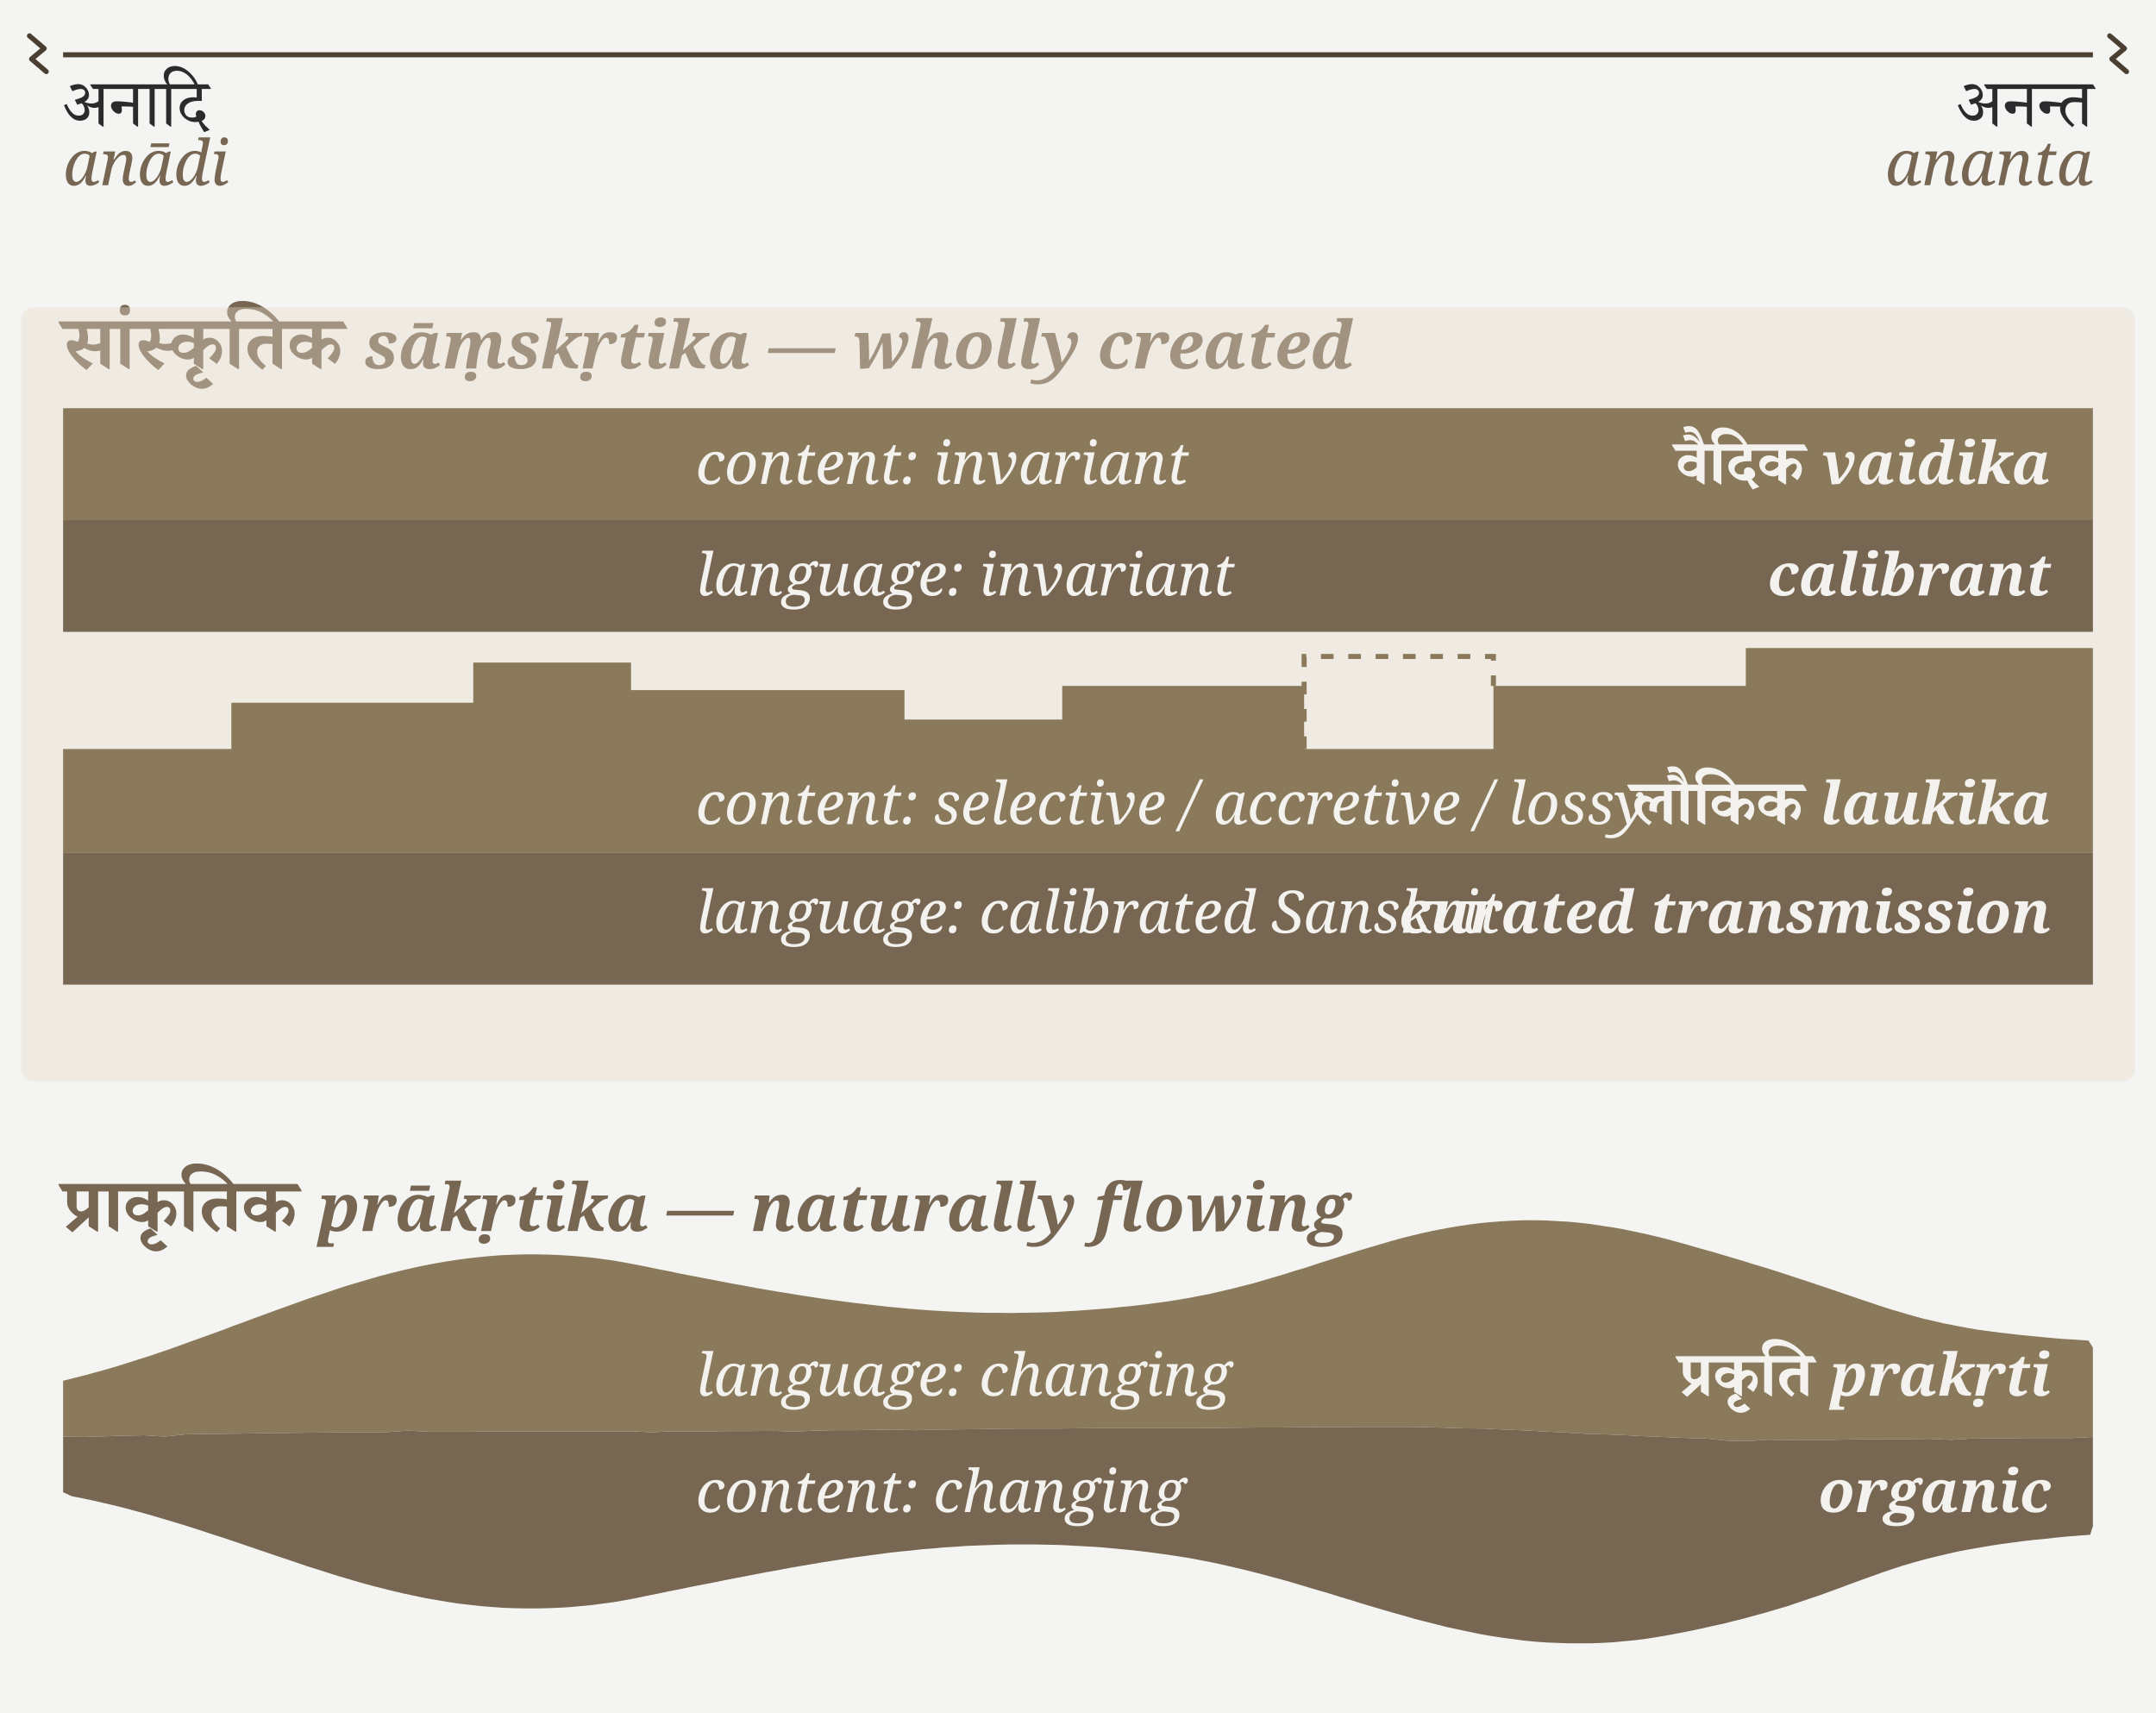
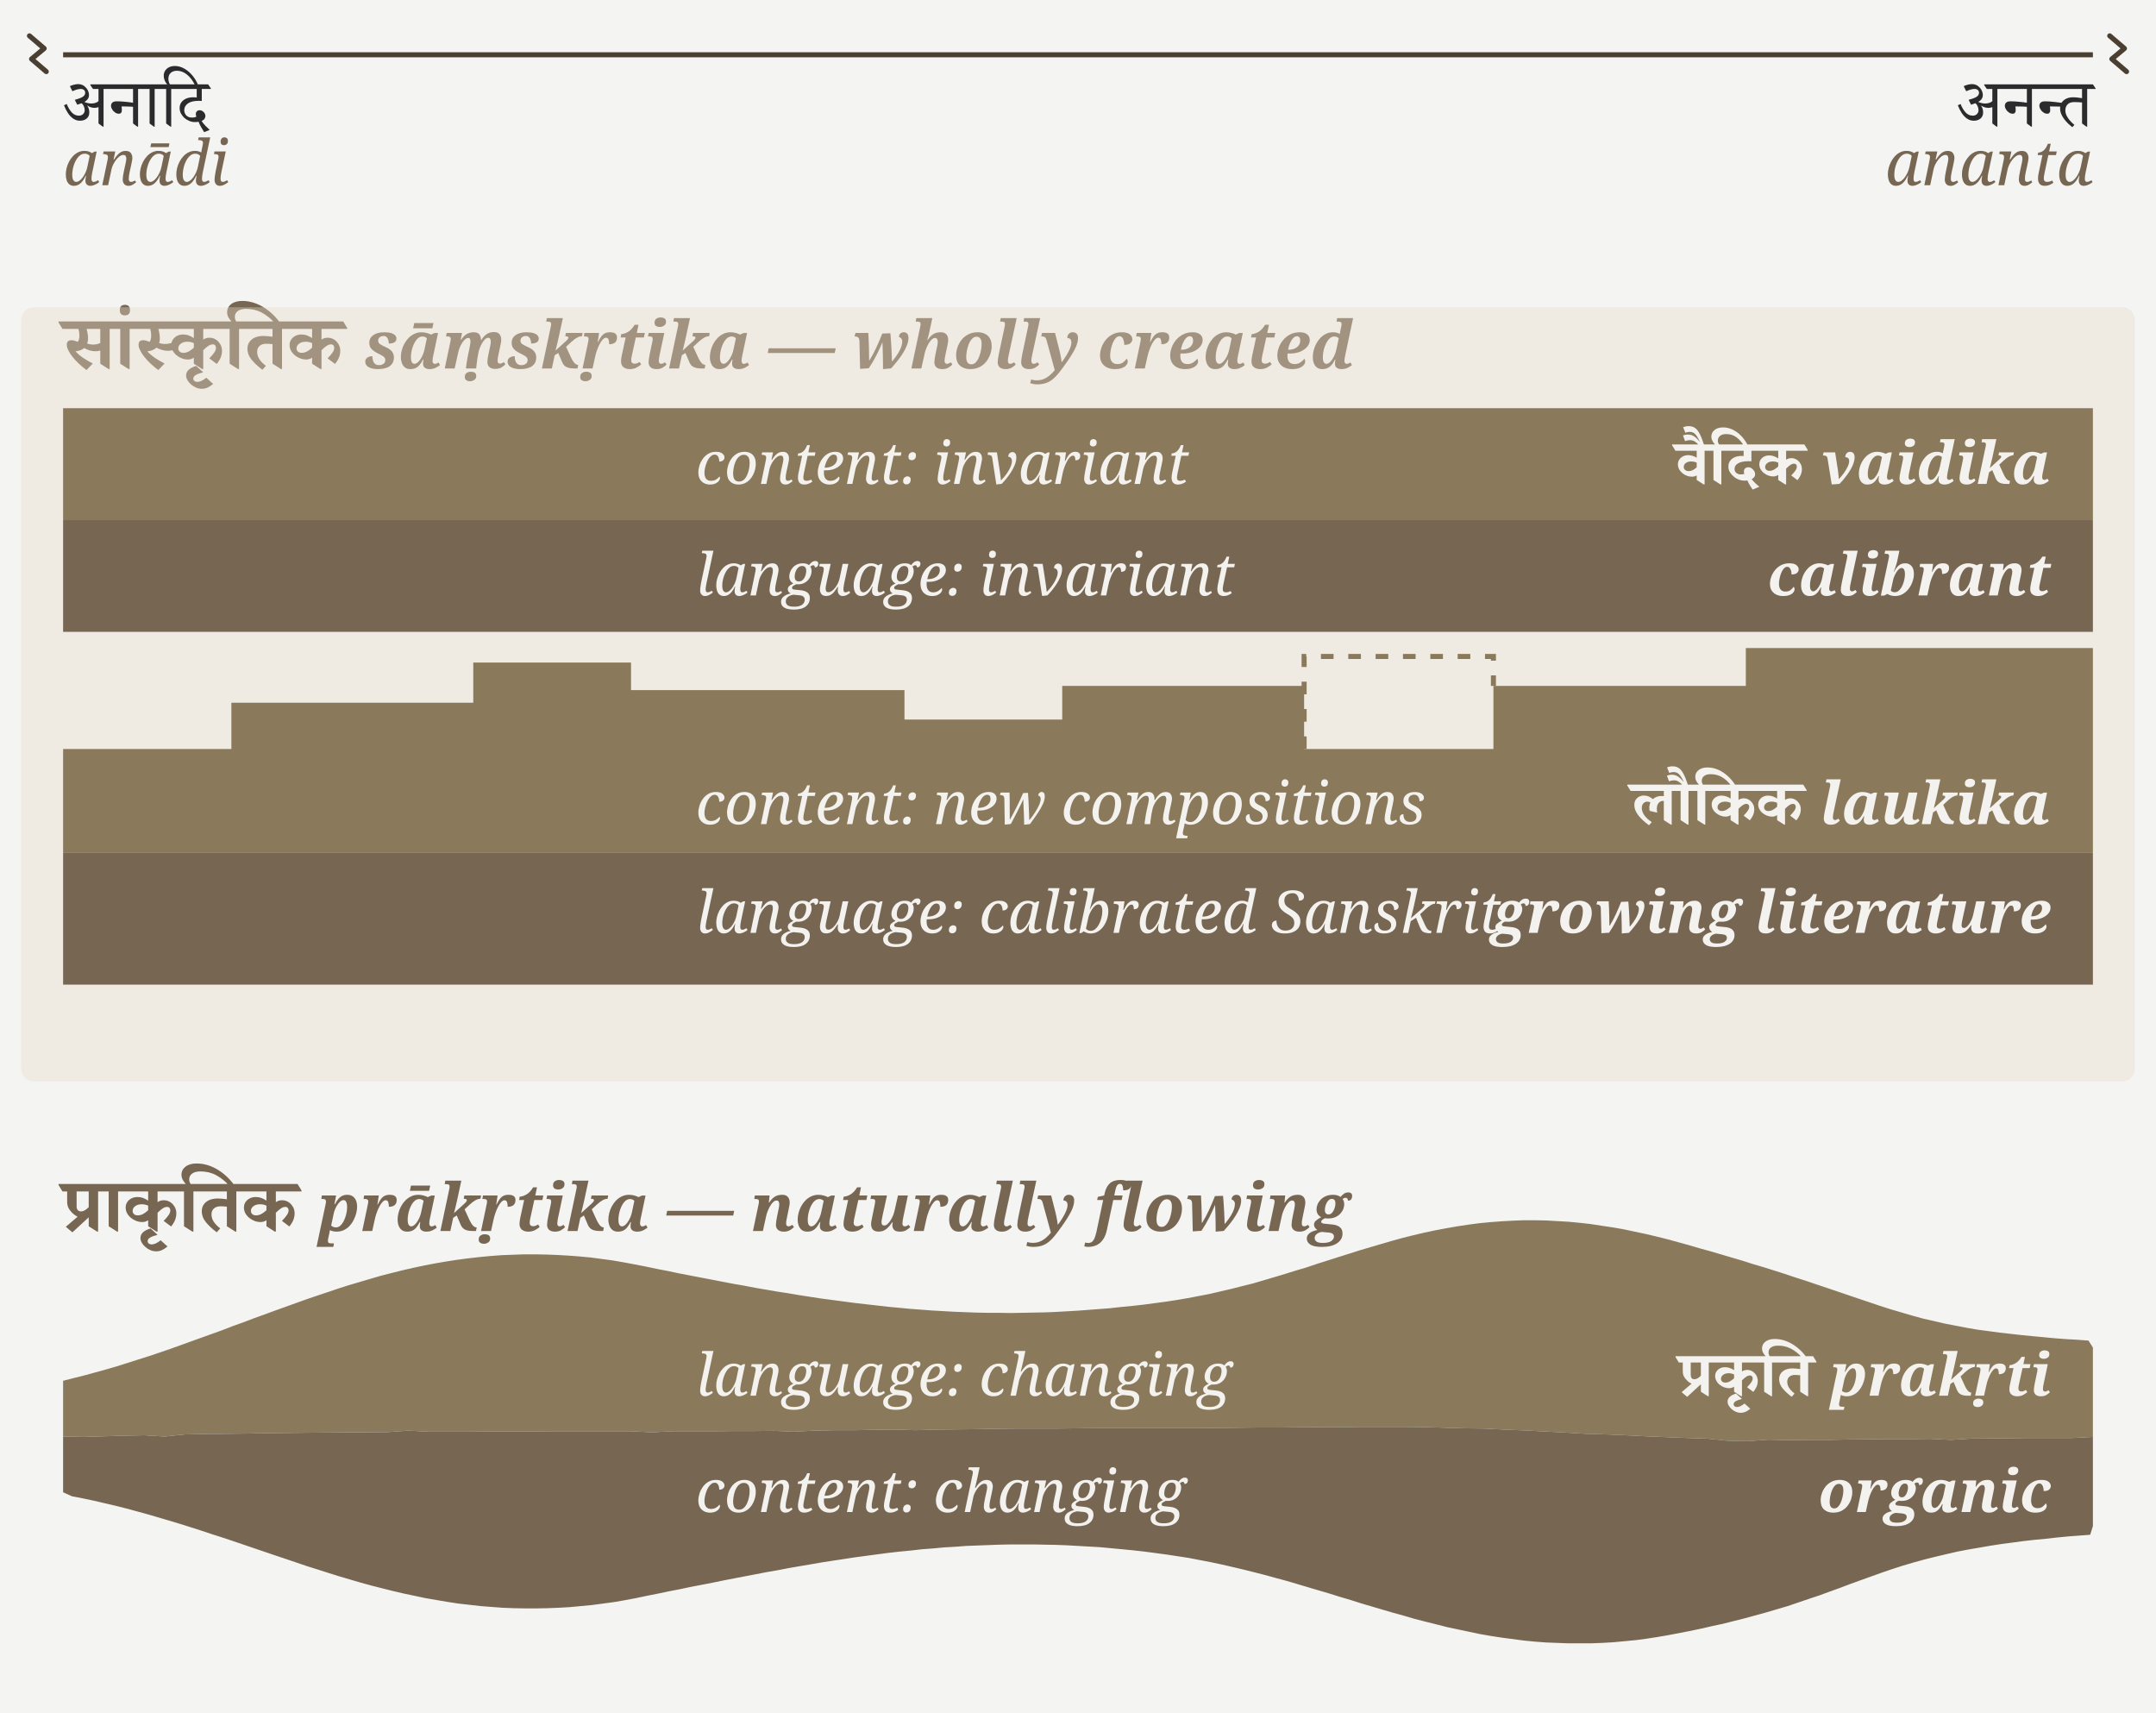
<svg xmlns="http://www.w3.org/2000/svg" viewBox="40 24 1025 814" width="4.5in" height="3.574in" data-om-id="cc1f6733:131">
  <rect x="0" y="0" width="1105" height="870" fill="#f4f4f3" data-om-id="cc1f6733:132" />
  <line x1="70" y1="50" x2="1035" y2="50" stroke="#4a3f30" stroke-width="2.4" data-om-id="cc1f6733:133" />
  <path d="M54,41 L61,47 L55,52 L62,58" fill="none" stroke="#4a3f30" stroke-width="2.4" stroke-linecap="round" stroke-linejoin="round" data-om-id="cc1f6733:134" />
  <path d="M1043,41 L1050,47 L1044,52 L1051,58" fill="none" stroke="#4a3f30" stroke-width="2.4" stroke-linecap="round" stroke-linejoin="round" data-om-id="cc1f6733:135" />
  <text x="70" y="84" font-family="'Adobe Devanagari', 'Noto Serif Devanagari', 'Kohinoor Devanagari', 'Devanagari MT', serif" font-size="32" fill="#2b2b2d" data-om-id="cc1f6733:136">अनादि</text>
  <text x="70" y="112" font-family="'Gentium Book Plus', Charter, 'Charis SIL', Georgia, serif" font-style="italic" font-size="29.9" fill="#766652" data-om-id="cc1f6733:137">anādi</text>
  <text x="1035" y="84" text-anchor="end" font-family="'Adobe Devanagari', 'Noto Serif Devanagari', 'Kohinoor Devanagari', 'Devanagari MT', serif" font-size="32" fill="#2b2b2d" data-om-id="cc1f6733:138">अनन्त</text>
  <text x="1035" y="112" text-anchor="end" font-family="'Gentium Book Plus', Charter, 'Charis SIL', Georgia, serif" font-style="italic" font-size="29.9" fill="#766652" data-om-id="cc1f6733:139">ananta</text>
  <text x="70" y="199.1" font-family="'Adobe Devanagari', 'Noto Serif Devanagari', 'Kohinoor Devanagari', 'Devanagari MT', serif" font-size="35.7" font-weight="bold" fill="#766652" data-om-id="cc1f6733:140">सांस्कृतिक <tspan font-family="'Gentium Book Plus', Charter, 'Charis SIL', Georgia, serif" font-style="italic" font-size="31.5" fill="#766652" data-om-id="cc1f6733:141">sāṃskṛtika — wholly created</tspan>
  </text>
  <rect x="50" y="170" width="1005" height="368" rx="6" fill="#e7dec9" opacity="0.38" data-om-id="cc1f6733:142" />
  <rect x="70" y="218" width="965.0" height="53.2" fill="#8a795a" data-om-id="cc1f6733:143" />
  <rect x="70" y="271.2" width="965.0" height="53.1" fill="#766652" data-om-id="cc1f6733:144" />
  <text x="370.8" y="254" font-family="'Gentium Book Plus', Charter, 'Charis SIL', Georgia, serif" font-style="italic" font-size="28" fill="#f3f2ef" data-om-id="cc1f6733:145">content: invariant</text>
  <text x="370.8" y="307" font-family="'Gentium Book Plus', Charter, 'Charis SIL', Georgia, serif" font-style="italic" font-size="28" fill="#f3f2ef" data-om-id="cc1f6733:146">language: invariant</text>
  <path d="M70,380H150V358H265V338.9H340V352H470V366H545V350H660V380H750V350H870V332H1035V429.4H70Z" fill="#8a795a" data-om-id="cc1f6733:147" />
  <path d="M660,380V336H750V350" fill="none" stroke="#8a795a" stroke-width="2.4" stroke-dasharray="6 7" data-om-id="cc1f6733:148" />
  <rect x="70" y="429.4" width="965.0" height="62.6" fill="#766652" data-om-id="cc1f6733:149" />
-   <text x="370.8" y="415.7" font-family="'Gentium Book Plus', Charter, 'Charis SIL', Georgia, serif" font-style="italic" font-size="28" fill="#f3f2ef" data-om-id="cc1f6733:150">content: selective / accretive / lossy</text>
+   <text x="370.8" y="415.7" font-family="'Gentium Book Plus', Charter, 'Charis SIL', Georgia, serif" font-style="italic" font-size="28" fill="#f3f2ef" data-om-id="cc1f6733:150">content: new compositions</text>
  <text x="370.8" y="467.4" font-family="'Gentium Book Plus', Charter, 'Charis SIL', Georgia, serif" font-style="italic" font-size="28" fill="#f3f2ef" data-om-id="cc1f6733:151">language: calibrated Sanskrit</text>
  <text x="70" y="609.1" font-family="'Adobe Devanagari', 'Noto Serif Devanagari', 'Kohinoor Devanagari', 'Devanagari MT', serif" font-size="35.7" font-weight="bold" fill="#766652" data-om-id="cc1f6733:152">प्राकृतिक <tspan font-family="'Gentium Book Plus', Charter, 'Charis SIL', Georgia, serif" font-style="italic" font-size="31.5" fill="#766652" data-om-id="cc1f6733:153">prākṛtika — naturally flowing</tspan>
  </text>
  <path d="M70 680.3 L75.1 679 L80.3 677.7 L85.4 676.3 L90.5 674.9 L95.6 673.4 L100.7 671.8 L105.7 670.2 L110.8 668.6 L115.8 666.9 L120.8 665.2 L125.8 663.4 L130.8 661.6 L135.8 659.8 L140.8 658 L145.8 656.2 L150.7 654.3 L155.7 652.5 L160.7 650.6 L165.7 648.8 L170.6 647 L175.6 645.2 L180.6 643.4 L185.6 641.6 L190.6 639.9 L195.7 638.2 L200.7 636.5 L205.7 634.9 L210.8 633.4 L215.9 631.9 L221 630.4 L226.1 629.1 L231.3 627.8 L236.5 626.6 L241.7 625.5 L246.9 624.5 L252.1 623.6 L257.3 622.8 L262.6 622.1 L267.9 621.5 L273.1 621 L278.4 620.6 L283.7 620.4 L289 620.2 L294.3 620.2 L299.6 620.3 L304.9 620.5 L310.2 620.8 L315.5 621.2 L320.8 621.7 L326.1 622.4 L331.3 623.1 L336.5 624 L341.8 625 L347 626 L352.2 627.1 L357.4 628.1 L362.6 629.2 L367.8 630.2 L373 631.2 L378.2 632.2 L383.4 633.2 L388.6 634.2 L393.8 635.1 L399 636.1 L404.3 637 L409.5 637.9 L414.7 638.7 L420 639.6 L425.2 640.4 L430.4 641.2 L435.7 641.9 L441 642.6 L446.2 643.3 L451.5 643.9 L456.8 644.5 L462 645.1 L467.3 645.6 L472.6 646.1 L477.9 646.5 L483.2 646.9 L488.5 647.2 L493.8 647.5 L499.1 647.7 L504.4 647.9 L509.7 648 L515 648 L520.3 648.1 L525.6 648 L530.9 647.9 L536.2 647.8 L541.5 647.6 L546.8 647.3 L552.1 647 L557.4 646.6 L562.7 646.2 L567.9 645.8 L573.2 645.2 L578.5 644.7 L583.8 644.1 L589 643.4 L594.3 642.7 L599.5 641.9 L604.8 641 L610 640 L615.2 639 L620.3 637.8 L625.5 636.6 L630.6 635.3 L635.8 634 L640.9 632.5 L646 631 L651 629.5 L656.1 627.9 L661.2 626.4 L666.2 624.7 L671.3 623.1 L676.3 621.5 L681.4 619.9 L686.4 618.3 L691.5 616.8 L696.6 615.3 L701.7 613.8 L706.8 612.4 L712 611.1 L717.1 609.9 L722.3 608.8 L727.5 607.8 L732.7 606.9 L738 606.1 L743.3 605.4 L748.5 604.9 L753.8 604.5 L759.1 604.2 L764.4 604 L769.7 604 L775 604.1 L780.3 604.4 L785.6 604.7 L790.9 605.2 L796.2 605.8 L801.4 606.6 L806.7 607.4 L811.9 608.3 L817.1 609.4 L822.3 610.5 L827.4 611.7 L832.6 613 L837.7 614.4 L842.8 615.8 L847.9 617.3 L853 618.7 L858.1 620.2 L863.2 621.7 L868.3 623.2 L873.3 624.8 L878.4 626.3 L883.5 627.9 L888.5 629.5 L893.6 631.2 L898.6 632.8 L903.6 634.5 L908.7 636.2 L913.7 637.9 L918.7 639.6 L923.7 641.3 L928.8 643 L933.8 644.7 L938.8 646.3 L943.9 647.8 L949 649.3 L954.1 650.7 L959.3 651.9 L964.5 653.1 L969.7 654.1 L974.9 655.1 L980.1 656 L985.4 656.7 L990.6 657.4 L995.9 658 L1001.2 658.6 L1006.4 659.1 L1011.7 659.6 L1017 660.1 L1022.3 660.5 L1027.6 660.8 L1032.9 661.2 L1035 664.5 L1035 707 L1025.3 707.5 L1015.7 707.5 L1006 707.5 L996.4 707.6 L986.8 707.7 L977.1 707.8 L967.5 708.4 L957.8 707.9 L948.1 708 L938.5 708 L928.9 708.1 L919.2 708.2 L909.5 708.4 L899.9 708.4 L890.3 708.5 L880.6 708.3 L871 709 L861.3 708.8 L851.6 707.8 L842 707.5 L832.4 707.1 L822.7 706.7 L813 706.2 L803.4 705.8 L793.8 705.5 L784.1 704.9 L774.5 704.4 L764.8 703.9 L755.1 703.5 L745.5 703 L735.9 702.9 L726.2 702.6 L716.5 702.3 L706.9 702.2 L697.3 702.2 L687.6 702.2 L678 702.3 L668.3 702.3 L658.6 702.4 L649 702.5 L639.4 702.5 L629.7 702.6 L620 702.7 L610.4 702.8 L600.8 702.8 L591.1 702.8 L581.5 702.8 L571.8 702.8 L562.1 702.8 L552.5 702.9 L542.9 703 L533.2 703 L523.5 703 L513.9 703.1 L504.3 703.3 L494.6 703.4 L484.9 703.5 L475.3 703.8 L465.6 703.5 L456 703.6 L446.4 703.8 L436.7 703.8 L427.1 704 L417.4 704.5 L407.8 704.1 L398.1 704.2 L388.4 704.2 L378.8 704.3 L369.1 704.3 L359.5 704.3 L349.9 704.8 L340.2 704.3 L330.6 704.3 L320.9 704.3 L311.3 704.3 L301.6 704.3 L291.9 704.4 L282.3 704.4 L272.6 704.4 L263 704.5 L253.3 704.5 L243.7 704.5 L234.1 704 L224.4 704.7 L214.8 704.8 L205.1 704.8 L195.4 704.9 L185.8 705 L176.2 705.1 L166.5 705.2 L156.8 705.4 L147.2 705.5 L137.6 705.6 L127.9 705.8 L118.3 706.8 L108.6 706.2 L99 706.4 L89.3 706.7 L79.7 707 L70 706.8 Z" fill="#8a795a" data-om-id="cc1f6733:154" />
  <path d="M70 706.8 L79.7 707 L89.3 706.7 L99 706.4 L108.6 706.2 L118.3 706.8 L127.9 705.8 L137.6 705.6 L147.2 705.5 L156.8 705.4 L166.5 705.2 L176.2 705.1 L185.8 705 L195.4 704.9 L205.1 704.8 L214.8 704.8 L224.4 704.7 L234.1 704 L243.7 704.5 L253.3 704.5 L263 704.5 L272.6 704.4 L282.3 704.4 L291.9 704.4 L301.6 704.3 L311.3 704.3 L320.9 704.3 L330.6 704.3 L340.2 704.3 L349.9 704.8 L359.5 704.3 L369.1 704.3 L378.8 704.3 L388.4 704.2 L398.1 704.2 L407.8 704.1 L417.4 704.5 L427.1 704 L436.7 703.8 L446.4 703.8 L456 703.6 L465.6 703.5 L475.3 703.8 L484.9 703.5 L494.6 703.4 L504.3 703.3 L513.9 703.1 L523.5 703 L533.2 703 L542.9 703 L552.5 702.9 L562.1 702.8 L571.8 702.8 L581.5 702.8 L591.1 702.8 L600.8 702.8 L610.4 702.8 L620 702.7 L629.7 702.6 L639.4 702.5 L649 702.5 L658.6 702.4 L668.3 702.3 L678 702.3 L687.6 702.2 L697.3 702.2 L706.9 702.2 L716.5 702.3 L726.2 702.6 L735.9 702.9 L745.5 703 L755.1 703.5 L764.8 703.9 L774.5 704.4 L784.1 704.9 L793.8 705.5 L803.4 705.8 L813 706.2 L822.7 706.7 L832.4 707.1 L842 707.5 L851.6 707.8 L861.3 708.8 L871 709 L880.6 708.3 L890.3 708.5 L899.9 708.4 L909.5 708.4 L919.2 708.2 L928.9 708.1 L938.5 708 L948.1 708 L957.8 707.9 L967.5 708.4 L977.1 707.8 L986.8 707.7 L996.4 707.6 L1006 707.5 L1015.7 707.5 L1025.3 707.5 L1035 707 L1035 749.4 L1033.7 753.5 L1028.4 753.9 L1023.1 754.3 L1017.9 754.8 L1012.6 755.4 L1007.3 755.9 L1002 756.5 L996.8 757.2 L991.5 757.9 L986.3 758.7 L981.1 759.6 L975.8 760.5 L970.6 761.5 L965.4 762.7 L960.3 763.9 L955.1 765.2 L950 766.6 L944.9 768.1 L939.9 769.7 L934.9 771.4 L929.9 773.2 L924.9 775 L919.9 776.8 L914.9 778.7 L909.9 780.5 L905 782.3 L899.9 784 L894.9 785.7 L889.9 787.4 L884.8 788.9 L879.7 790.4 L874.6 791.8 L869.5 793.2 L864.3 794.5 L859.2 795.8 L854 796.9 L848.8 798.1 L843.6 799.2 L838.4 800.2 L833.2 801.2 L828 802.1 L822.8 802.9 L817.5 803.6 L812.2 804.1 L806.9 804.6 L801.6 804.9 L796.3 805.1 L791 805.1 L785.7 805.1 L780.4 804.9 L775.1 804.7 L769.8 804.3 L764.6 803.8 L759.3 803.1 L754 802.4 L748.8 801.6 L743.6 800.7 L738.4 799.6 L733.2 798.5 L728 797.4 L722.9 796.1 L717.7 794.8 L712.6 793.5 L707.5 792 L702.4 790.6 L697.3 789.1 L692.2 787.6 L687.1 786.1 L682.1 784.5 L677 783 L671.9 781.4 L666.8 779.9 L661.7 778.4 L656.7 776.9 L651.6 775.4 L646.4 774 L641.3 772.6 L636.2 771.3 L631 770 L625.9 768.8 L620.7 767.6 L615.5 766.5 L610.3 765.5 L605.1 764.5 L599.9 763.7 L594.6 762.9 L589.4 762.2 L584.1 761.5 L578.8 760.9 L573.6 760.4 L568.3 759.9 L563 759.4 L557.7 759.1 L552.4 758.8 L547.1 758.5 L541.8 758.3 L536.5 758.2 L531.2 758.1 L525.9 758.1 L520.6 758.1 L515.3 758.2 L510 758.4 L504.7 758.6 L499.4 758.8 L494.1 759.2 L488.8 759.5 L483.5 760 L478.2 760.4 L473 761 L467.7 761.5 L462.4 762.1 L457.1 762.8 L451.9 763.5 L446.6 764.2 L441.4 765 L436.1 765.8 L430.9 766.6 L425.7 767.5 L420.4 768.4 L415.2 769.3 L410 770.3 L404.8 771.2 L399.6 772.2 L394.4 773.2 L389.2 774.2 L384 775.2 L378.7 776.3 L373.5 777.3 L368.3 778.3 L363.1 779.4 L357.9 780.4 L352.7 781.5 L347.6 782.5 L342.4 783.6 L337.1 784.6 L331.9 785.5 L326.7 786.2 L321.4 786.9 L316.1 787.4 L310.8 787.9 L305.5 788.2 L300.2 788.4 L294.9 788.5 L289.6 788.5 L284.3 788.4 L279 788.2 L273.7 787.8 L268.5 787.4 L263.2 786.8 L257.9 786.2 L252.7 785.4 L247.4 784.5 L242.2 783.6 L237 782.5 L231.8 781.4 L226.7 780.2 L221.5 778.9 L216.4 777.6 L211.3 776.2 L206.2 774.7 L201.1 773.2 L196 771.6 L191 770 L185.9 768.4 L180.9 766.7 L175.9 765 L170.8 763.3 L165.8 761.6 L160.8 759.9 L155.8 758.2 L150.8 756.5 L145.7 754.8 L140.7 753.2 L135.6 751.5 L130.6 749.9 L125.5 748.3 L120.5 746.8 L115.4 745.3 L110.3 743.8 L105.2 742.4 L100 741 L94.9 739.7 L89.7 738.5 L84.6 737.3 L79.4 736.2 L74.2 735.2 L70 733.3 L70 728 L70 722.7 L70 717.4 L70 712.1 L70 706.8 L70 701.5 L70 696.2 L70 690.9 L70 685.6 L70 680.3 Z" fill="#766652" data-om-id="cc1f6733:155" />
  <text x="370.8" y="687.4" font-family="'Gentium Book Plus', Charter, 'Charis SIL', Georgia, serif" font-style="italic" font-size="28" fill="#f3f2ef" data-om-id="cc1f6733:156">language: changing</text>
  <text x="370.8" y="742.7" font-family="'Gentium Book Plus', Charter, 'Charis SIL', Georgia, serif" font-style="italic" font-size="28" fill="#f3f2ef" data-om-id="cc1f6733:157">content: changing</text>
  <text x="1015" y="254" text-anchor="end" font-family="'Adobe Devanagari', 'Noto Serif Devanagari', 'Kohinoor Devanagari', 'Devanagari MT', serif" font-size="30" font-weight="bold" fill="#f3f2ef" data-om-id="cc1f6733:158">वैदिक <tspan font-family="'Gentium Book Plus', Charter, 'Charis SIL', Georgia, serif" font-style="italic" font-size="28" data-om-id="cc1f6733:159">vaidika</tspan>
  </text>
  <text x="1015" y="307" text-anchor="end" font-family="'Gentium Book Plus', Charter, 'Charis SIL', Georgia, serif" font-style="italic" font-weight="bold" font-size="28" fill="#f3f2ef" data-om-id="cc1f6733:160">calibrant</text>
  <text x="1015" y="415.7" text-anchor="end" font-family="'Adobe Devanagari', 'Noto Serif Devanagari', 'Kohinoor Devanagari', 'Devanagari MT', serif" font-size="30" font-weight="bold" fill="#f3f2ef" data-om-id="cc1f6733:161">लौकिक <tspan font-family="'Gentium Book Plus', Charter, 'Charis SIL', Georgia, serif" font-style="italic" font-size="28" data-om-id="cc1f6733:162">laukika</tspan>
  </text>
-   <text x="1015" y="467.4" text-anchor="end" font-family="'Gentium Book Plus', Charter, 'Charis SIL', Georgia, serif" font-style="italic" font-weight="bold" font-size="28" fill="#f3f2ef" data-om-id="cc1f6733:163">curated transmission</text>
+   <text x="1015" y="467.4" text-anchor="end" font-family="'Gentium Book Plus', Charter, 'Charis SIL', Georgia, serif" font-style="italic" font-weight="bold" font-size="28" fill="#f3f2ef" data-om-id="cc1f6733:163">growing literature</text>
  <text x="1015" y="687.4" text-anchor="end" font-family="'Adobe Devanagari', 'Noto Serif Devanagari', 'Kohinoor Devanagari', 'Devanagari MT', serif" font-size="30" font-weight="bold" fill="#f3f2ef" data-om-id="cc1f6733:164">प्रकृति <tspan font-family="'Gentium Book Plus', Charter, 'Charis SIL', Georgia, serif" font-style="italic" font-size="28" data-om-id="cc1f6733:165">prakṛti</tspan>
  </text>
  <text x="1015" y="742.7" text-anchor="end" font-family="'Gentium Book Plus', Charter, 'Charis SIL', Georgia, serif" font-style="italic" font-weight="bold" font-size="28" fill="#f3f2ef" data-om-id="cc1f6733:166">organic</text>
</svg>
